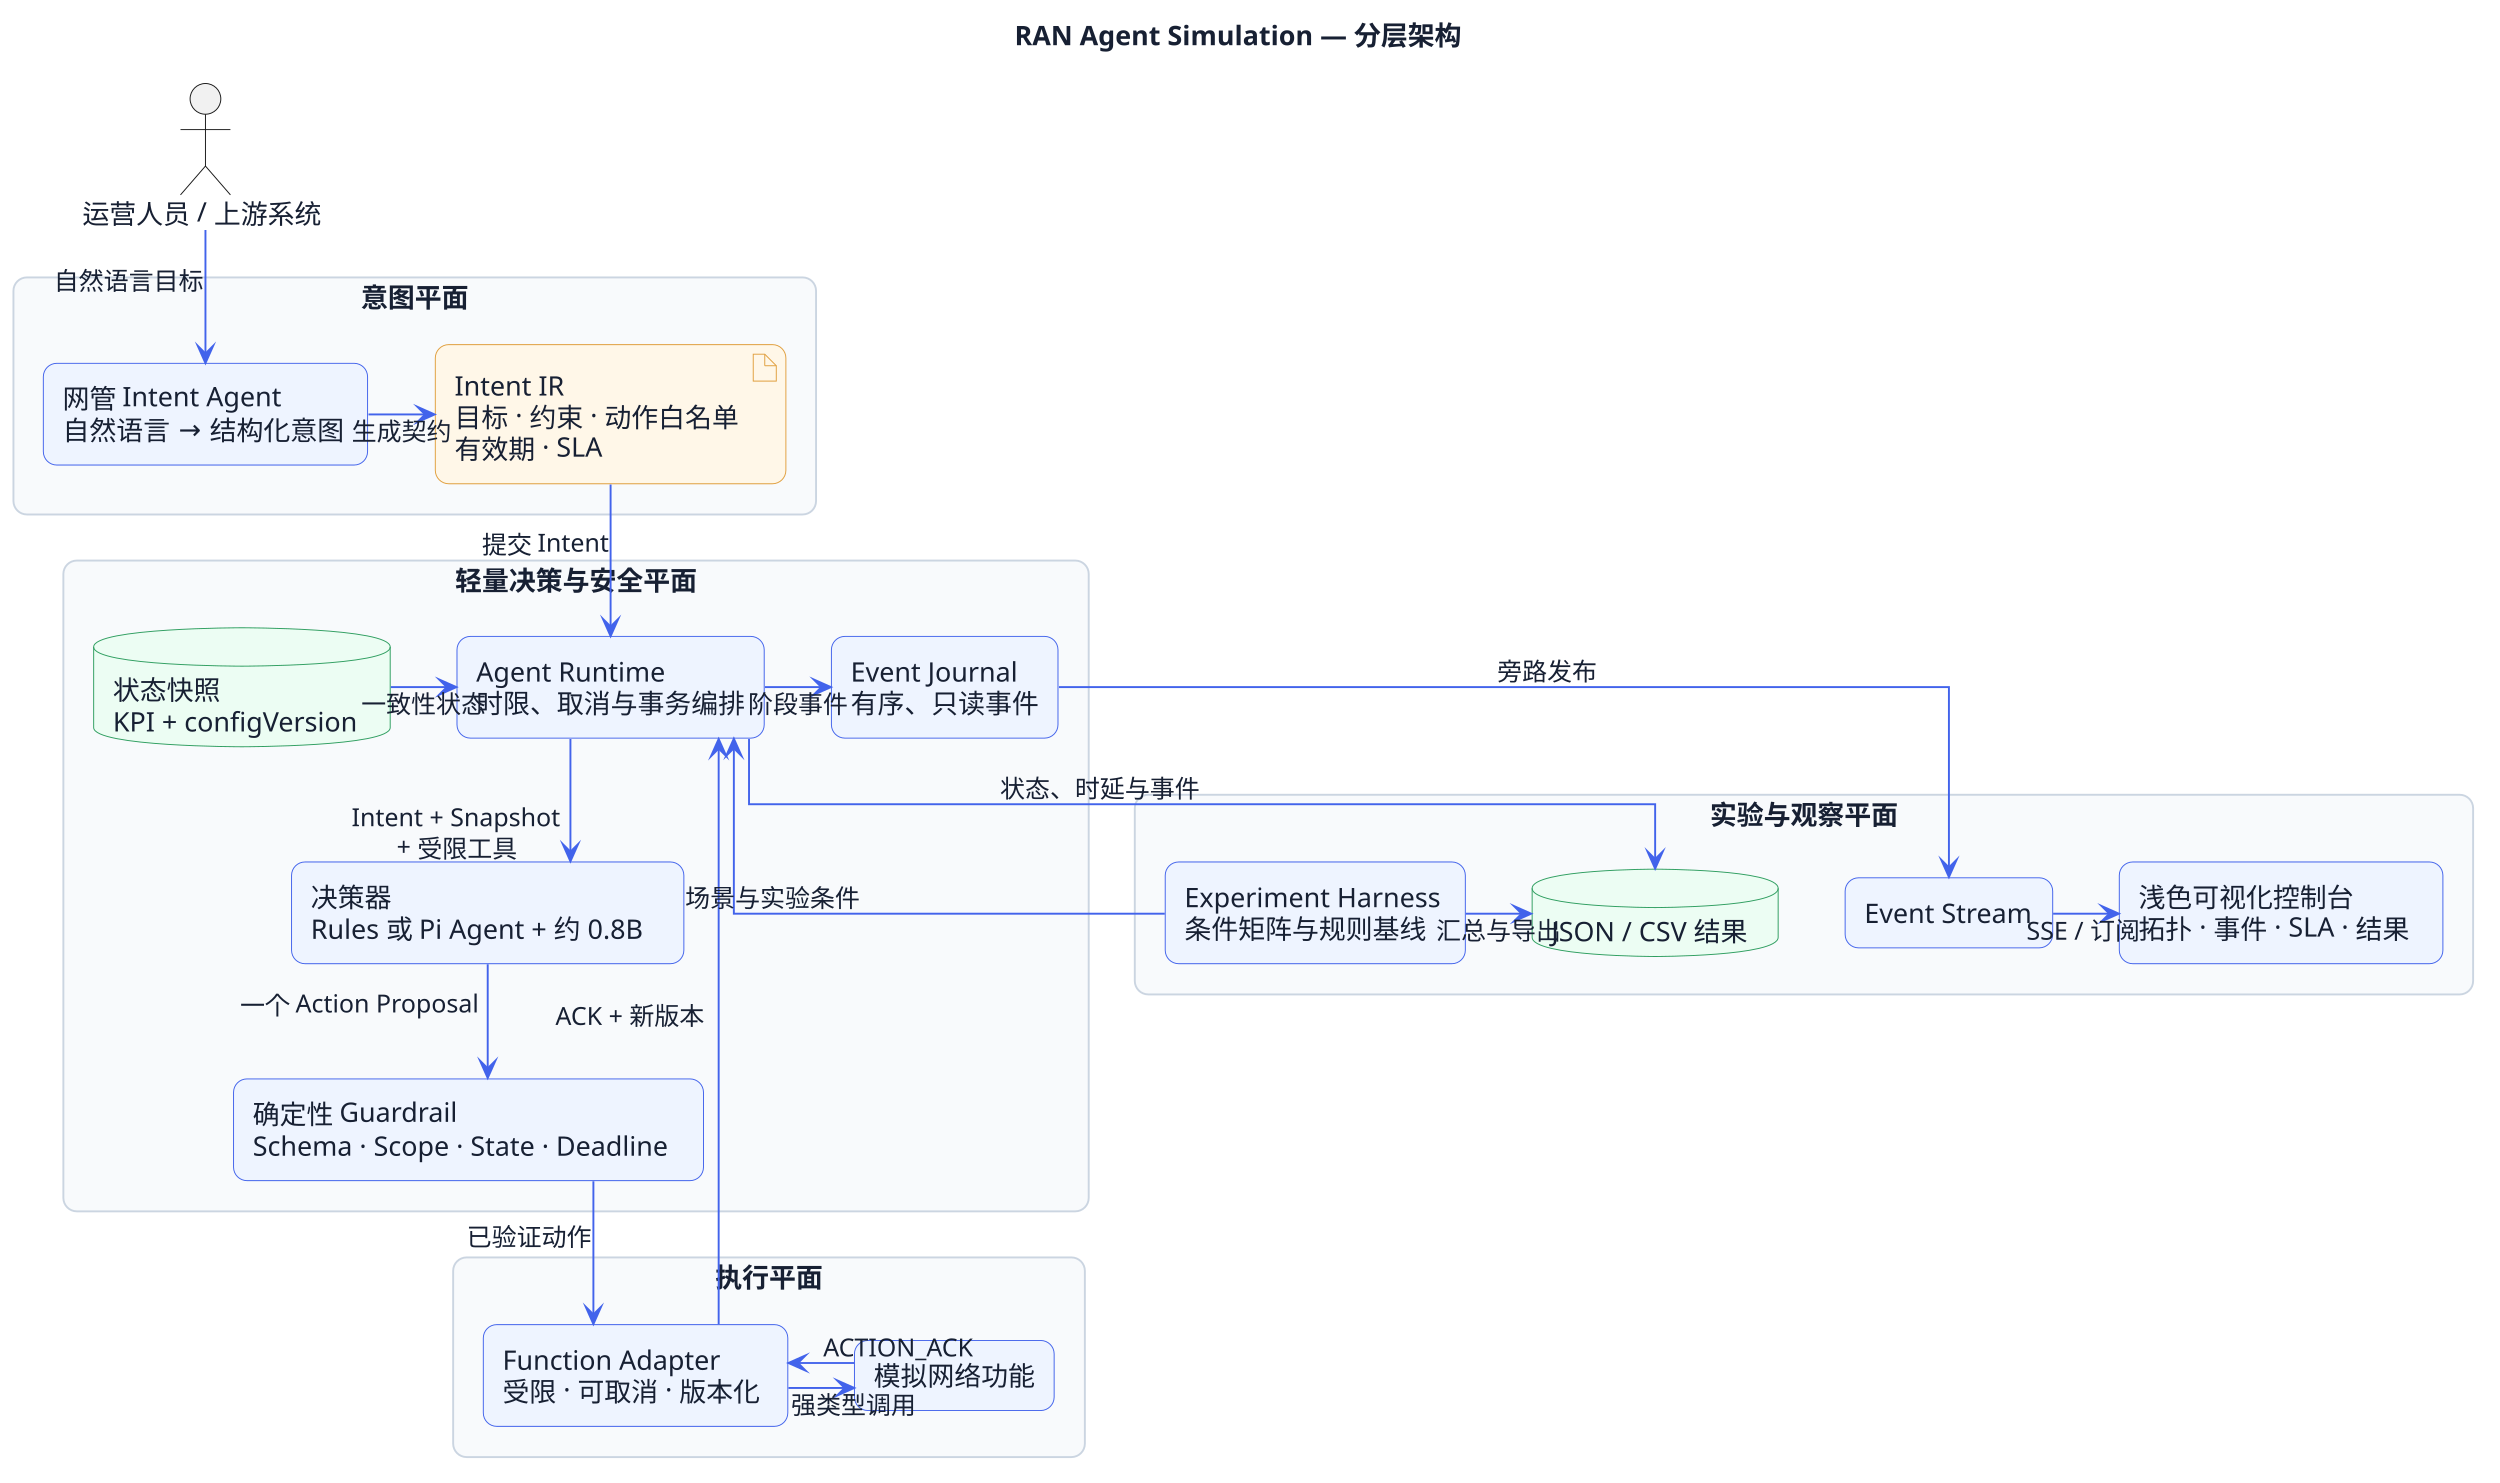
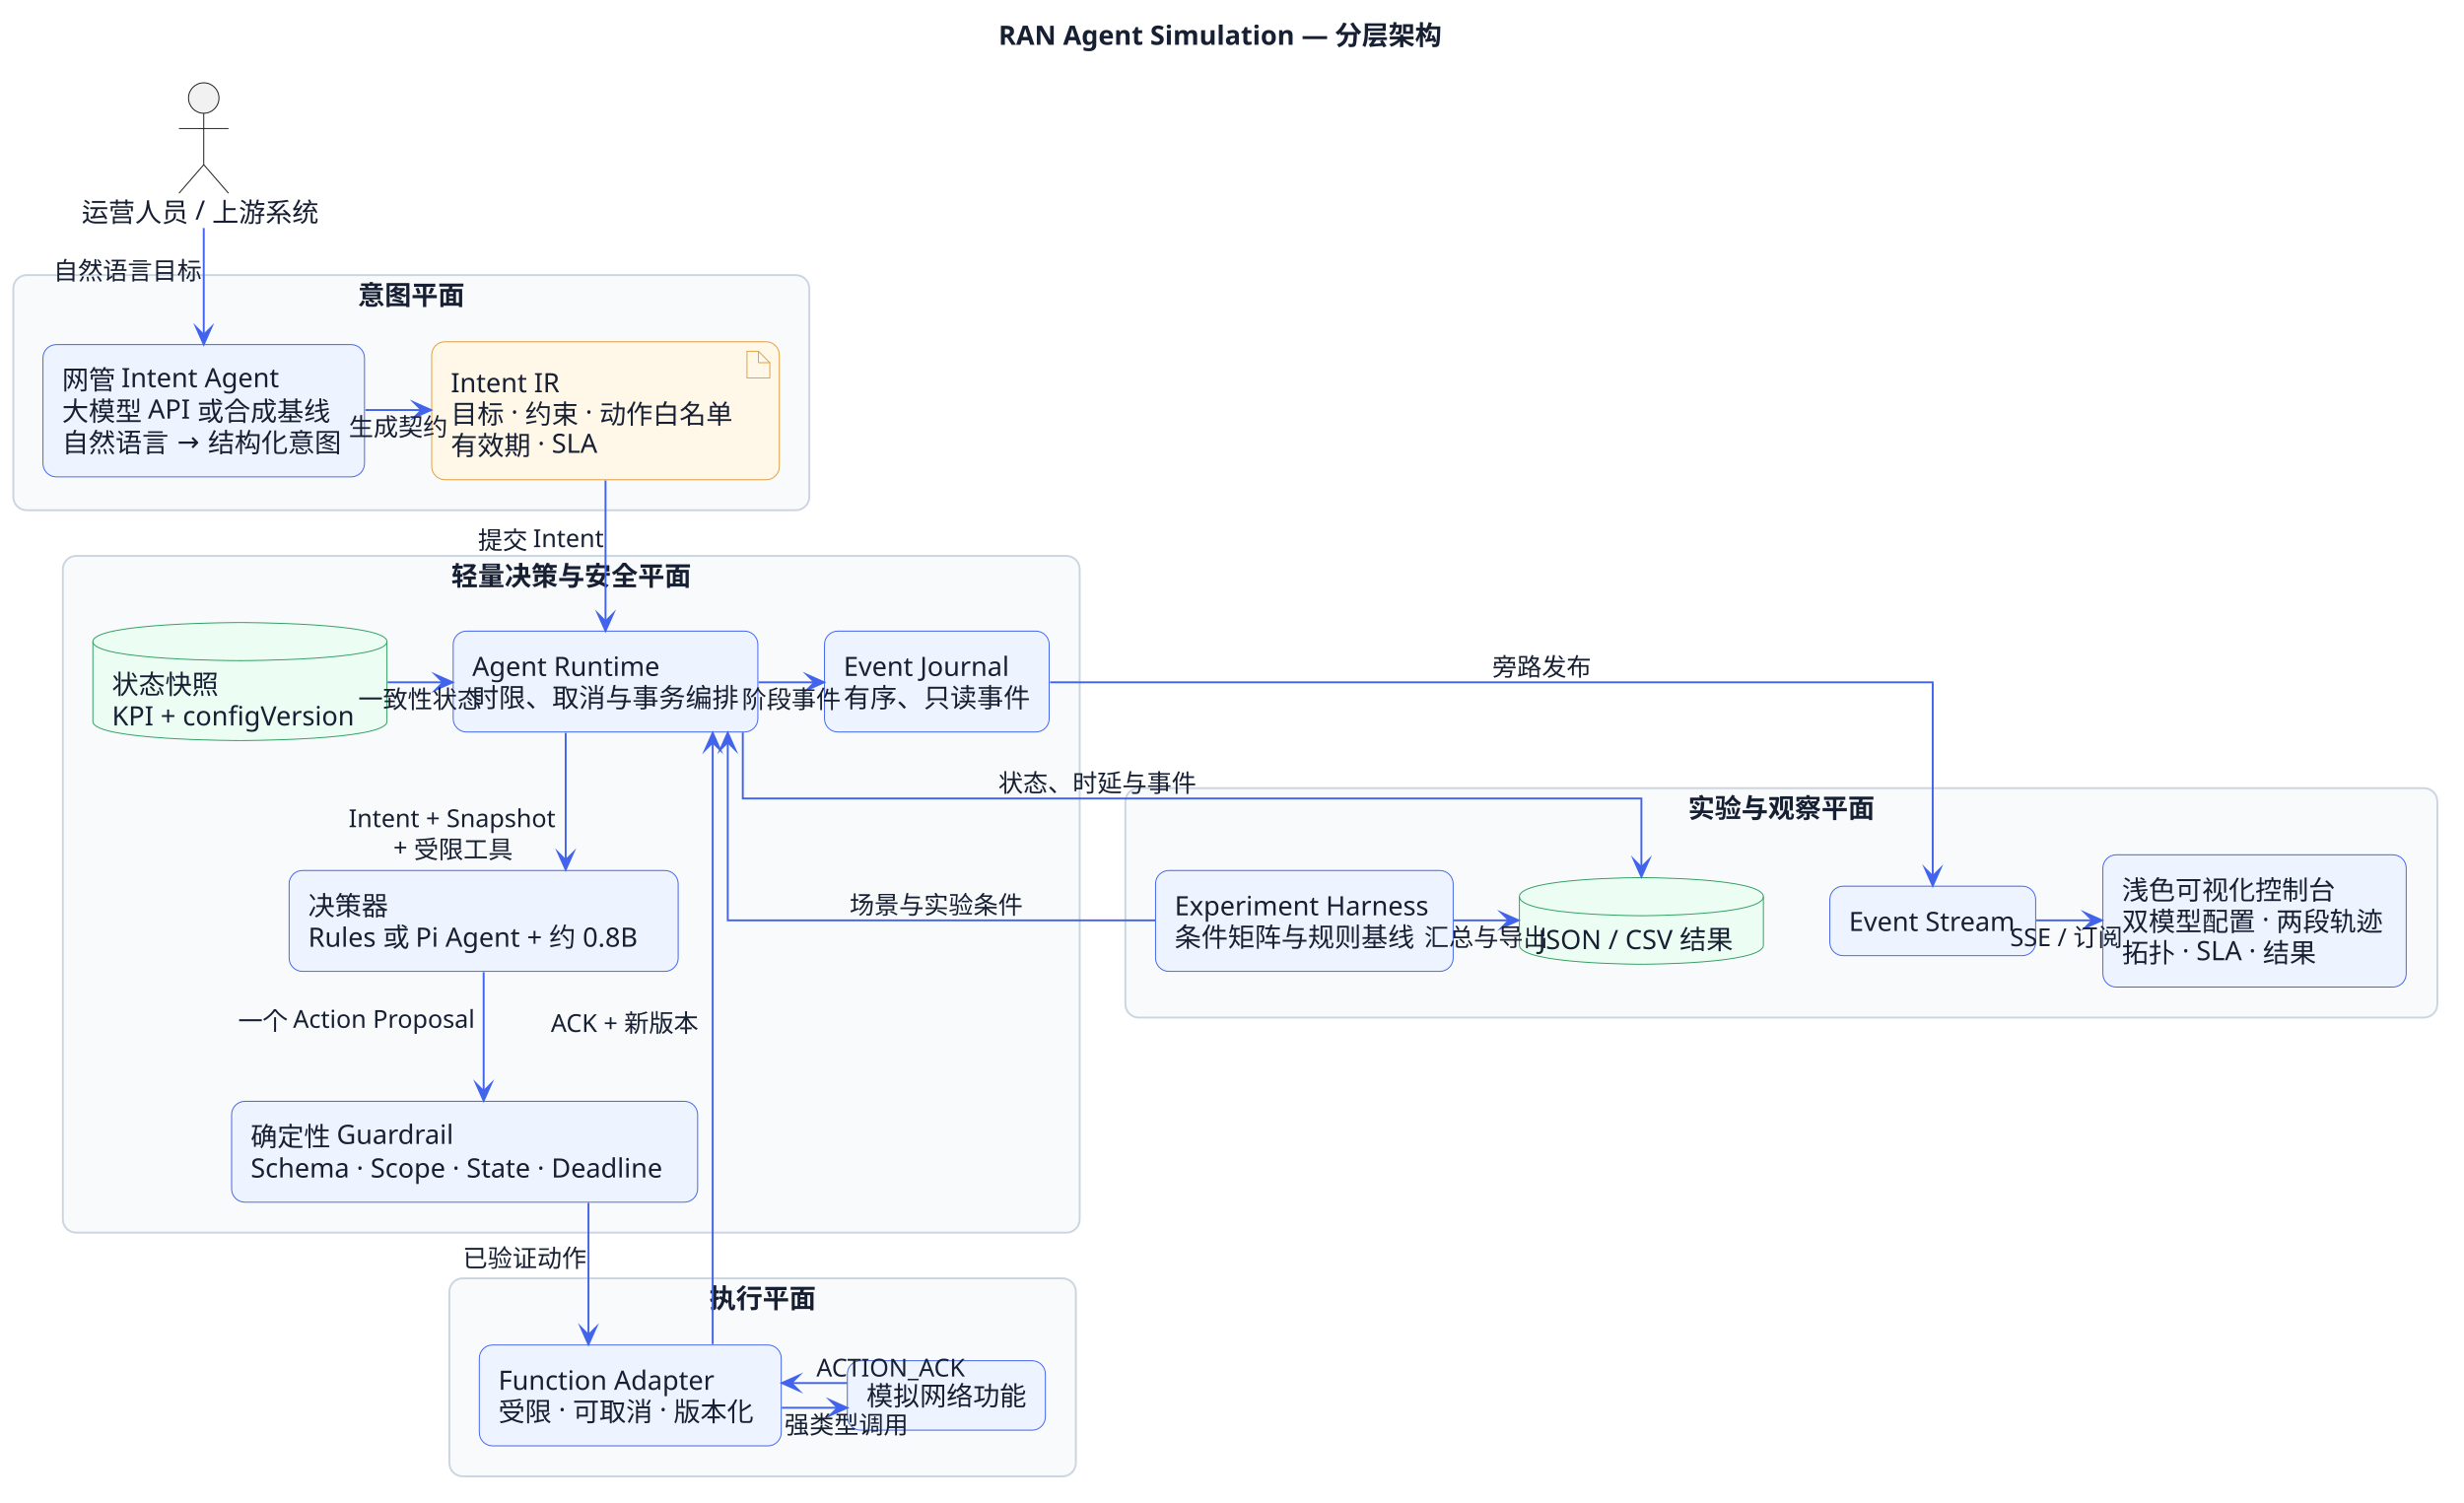
- <svg xmlns="http://www.w3.org/2000/svg" version="1.1" data-diagram-type="DESCRIPTION" style="width:1302px;height:772px;background:#FFFFFF;" width="1302px" height="772px" viewBox="0 0 1302 772" zoomAndPan="magnify" preserveAspectRatio="none" contentStyleType="text/css">
+ <svg xmlns="http://www.w3.org/2000/svg" version="1.1" data-diagram-type="DESCRIPTION" style="width:1294px;height:789px;background:#FFFFFF;" width="1294px" height="789px" viewBox="0 0 1294 789" zoomAndPan="magnify" preserveAspectRatio="none" contentStyleType="text/css">
  <defs />
  <g font-family="sans-serif" lengthAdjust="spacing">
    <g class="title" data-source-line="1">
-       <text x="528.367" y="23.535" fill="#172033" font-size="14" textLength="238.267" font-weight="700">RAN Agent Simulation — 分层架构</text>
+       <text x="524.367" y="23.535" fill="#172033" font-size="14" textLength="238.267" font-weight="700">RAN Agent Simulation — 分层架构</text>
    </g>
    <g class="cluster" data-qualified-name="IntentPlane" id="ent0002" data-source-line="36">
-       <rect x="7" y="144.478" width="418" height="123.46" fill="#F8FAFC" style="stroke:#CBD5E1;stroke-width:1;" rx="7" ry="7" />
+       <rect x="7" y="144.478" width="418" height="123.47" fill="#F8FAFC" style="stroke:#CBD5E1;stroke-width:1;" rx="7" ry="7" />
      <text x="188" y="160.013" fill="#172033" font-size="14" textLength="56" font-weight="700">意图平面</text>
    </g>
    <g class="cluster" data-qualified-name="DecisionPlane" id="ent0006" data-source-line="42">
-       <rect x="33" y="291.938" width="534" height="338.93" fill="#F8FAFC" style="stroke:#CBD5E1;stroke-width:1;" rx="7" ry="7" />
-       <text x="237" y="307.473" fill="#172033" font-size="14" textLength="126" font-weight="700">轻量决策与安全平面</text>
+       <rect x="33" y="291.948" width="534" height="355.41" fill="#F8FAFC" style="stroke:#CBD5E1;stroke-width:1;" rx="7" ry="7" />
+       <text x="237" y="307.483" fill="#172033" font-size="14" textLength="126" font-weight="700">轻量决策与安全平面</text>
    </g>
    <g class="cluster" data-qualified-name="ExecutionPlane" id="ent0016" data-source-line="55">
-       <rect x="236" y="654.868" width="329" height="103.98" fill="#F8FAFC" style="stroke:#CBD5E1;stroke-width:1;" rx="7" ry="7" />
-       <text x="372.5" y="670.403" fill="#172033" font-size="14" textLength="56" font-weight="700">执行平面</text>
+       <rect x="236" y="671.358" width="329" height="103.98" fill="#F8FAFC" style="stroke:#CBD5E1;stroke-width:1;" rx="7" ry="7" />
+       <text x="372.5" y="686.893" fill="#172033" font-size="14" textLength="56" font-weight="700">执行平面</text>
    </g>
    <g class="cluster" data-qualified-name="ObservePlane" id="ent0022" data-source-line="62">
-       <rect x="591" y="413.918" width="697" height="103.98" fill="#F8FAFC" style="stroke:#CBD5E1;stroke-width:1;" rx="7" ry="7" />
-       <text x="890.5" y="429.453" fill="#172033" font-size="14" textLength="98" font-weight="700">实验与观察平面</text>
+       <rect x="591" y="413.918" width="689" height="120.47" fill="#F8FAFC" style="stroke:#CBD5E1;stroke-width:1;" rx="7" ry="7" />
+       <text x="886.5" y="429.453" fill="#172033" font-size="14" textLength="98" font-weight="700">实验与观察平面</text>
    </g>
    <g class="entity" data-qualified-name="IntentPlane.IntentAgent" id="ent0003" data-source-line="37">
-       <rect x="22.57" y="189.218" width="168.859" height="52.977" fill="#EEF4FF" style="stroke:#4263EB;stroke-width:0.5;" rx="7" ry="7" />
-       <text x="32.57" y="212.753" fill="#172033" font-size="14" textLength="116.655">网管 Intent Agent</text>
-       <text x="32.57" y="229.242" fill="#172033" font-size="14" textLength="148.859">自然语言 → 结构化意图</text>
+       <rect x="22.57" y="180.978" width="168.859" height="69.465" fill="#EEF4FF" style="stroke:#4263EB;stroke-width:0.5;" rx="7" ry="7" />
+       <text x="32.57" y="204.513" fill="#172033" font-size="14" textLength="116.655">网管 Intent Agent</text>
+       <text x="32.57" y="221.002" fill="#172033" font-size="14" textLength="142.29">大模型 API 或合成基线</text>
+       <text x="32.57" y="237.49" fill="#172033" font-size="14" textLength="148.859">自然语言 → 结构化意图</text>
    </g>
    <g class="entity" data-qualified-name="IntentPlane.IntentIR" id="ent0004" data-source-line="38">
      <rect x="226.71" y="179.478" width="182.578" height="72.465" fill="#FFF7E8" style="stroke:#E09F3E;stroke-width:0.5;" rx="7" ry="7" />
      <polygon points="392.288,184.478,392.288,198.478,404.288,198.478,404.288,190.478,398.288,184.478,392.288,184.478" fill="#FFF7E8" style="stroke:#E09F3E;stroke-width:0.5;stroke-linejoin:miter;stroke-miterlimit:10;" />
      <line x1="398.288" y1="184.478" x2="398.288" y2="190.478" style="stroke:#E09F3E;stroke-width:0.5;" />
      <line x1="404.288" y1="190.478" x2="398.288" y2="190.478" style="stroke:#E09F3E;stroke-width:0.5;" />
      <text x="236.71" y="206.013" fill="#172033" font-size="14" textLength="56.998">Intent IR</text>
      <text x="236.71" y="222.502" fill="#172033" font-size="14" textLength="152.578">目标 · 约束 · 动作白名单</text>
      <text x="236.71" y="238.99" fill="#172033" font-size="14" textLength="79.953">有效期 · SLA</text>
    </g>
    <g class="entity" data-qualified-name="DecisionPlane.Runtime" id="ent0007" data-source-line="43">
-       <rect x="238" y="331.438" width="160" height="52.977" fill="#EEF4FF" style="stroke:#4263EB;stroke-width:0.5;" rx="7" ry="7" />
-       <text x="248" y="354.973" fill="#172033" font-size="14" textLength="100.926">Agent Runtime</text>
-       <text x="248" y="371.462" fill="#172033" font-size="14" textLength="140">时限、取消与事务编排</text>
+       <rect x="238" y="331.448" width="160" height="52.977" fill="#EEF4FF" style="stroke:#4263EB;stroke-width:0.5;" rx="7" ry="7" />
+       <text x="248" y="354.983" fill="#172033" font-size="14" textLength="100.926">Agent Runtime</text>
+       <text x="248" y="371.472" fill="#172033" font-size="14" textLength="140">时限、取消与事务编排</text>
    </g>
    <g class="entity" data-qualified-name="DecisionPlane.Snapshot" id="ent0008" data-source-line="44">
-       <path d="M48.78,336.938 C48.78,326.938 125.998,326.938 125.998,326.938 C125.998,326.938 203.216,326.938 203.216,336.938 L203.216,378.915 C203.216,388.915 125.998,388.915 125.998,388.915 C125.998,388.915 48.78,388.915 48.78,378.915 L48.78,336.938" style="stroke:#2F9E60;stroke-width:0.5;" fill="#ECFDF3" />
-       <path d="M48.78,336.938 C48.78,346.938 125.998,346.938 125.998,346.938 C125.998,346.938 203.216,346.938 203.216,336.938" style="stroke:#2F9E60;stroke-width:0.5;" fill="none" />
-       <text x="58.78" y="364.473" fill="#172033" font-size="14" textLength="56">状态快照</text>
-       <text x="58.78" y="380.962" fill="#172033" font-size="14" textLength="134.436">KPI + configVersion</text>
+       <path d="M48.78,336.948 C48.78,326.948 125.998,326.948 125.998,326.948 C125.998,326.948 203.216,326.948 203.216,336.948 L203.216,378.925 C203.216,388.925 125.998,388.925 125.998,388.925 C125.998,388.925 48.78,388.925 48.78,378.925 L48.78,336.948" style="stroke:#2F9E60;stroke-width:0.5;" fill="#ECFDF3" />
+       <path d="M48.78,336.948 C48.78,346.948 125.998,346.948 125.998,346.948 C125.998,346.948 203.216,346.948 203.216,336.948" style="stroke:#2F9E60;stroke-width:0.5;" fill="none" />
+       <text x="58.78" y="364.483" fill="#172033" font-size="14" textLength="56">状态快照</text>
+       <text x="58.78" y="380.972" fill="#172033" font-size="14" textLength="134.436">KPI + configVersion</text>
    </g>
    <g class="entity" data-qualified-name="DecisionPlane.Decision" id="ent0009" data-source-line="45">
-       <rect x="151.84" y="448.918" width="204.317" height="52.977" fill="#EEF4FF" style="stroke:#4263EB;stroke-width:0.5;" rx="7" ry="7" />
-       <text x="161.84" y="472.453" fill="#172033" font-size="14" textLength="42">决策器</text>
-       <text x="161.84" y="488.942" fill="#172033" font-size="14" textLength="184.317">Rules 或 Pi Agent + 约 0.8B</text>
+       <rect x="151.84" y="457.168" width="204.317" height="52.977" fill="#EEF4FF" style="stroke:#4263EB;stroke-width:0.5;" rx="7" ry="7" />
+       <text x="161.84" y="480.703" fill="#172033" font-size="14" textLength="42">决策器</text>
+       <text x="161.84" y="497.192" fill="#172033" font-size="14" textLength="184.317">Rules 或 Pi Agent + 约 0.8B</text>
    </g>
    <g class="entity" data-qualified-name="DecisionPlane.Guard" id="ent0010" data-source-line="46">
-       <rect x="121.63" y="561.898" width="244.745" height="52.977" fill="#EEF4FF" style="stroke:#4263EB;stroke-width:0.5;" rx="7" ry="7" />
-       <text x="131.63" y="585.433" fill="#172033" font-size="14" textLength="109.061">确定性 Guardrail</text>
-       <text x="131.63" y="601.922" fill="#172033" font-size="14" textLength="224.745">Schema · Scope · State · Deadline</text>
+       <rect x="121.63" y="578.388" width="244.745" height="52.977" fill="#EEF4FF" style="stroke:#4263EB;stroke-width:0.5;" rx="7" ry="7" />
+       <text x="131.63" y="601.923" fill="#172033" font-size="14" textLength="109.061">确定性 Guardrail</text>
+       <text x="131.63" y="618.412" fill="#172033" font-size="14" textLength="224.745">Schema · Scope · State · Deadline</text>
    </g>
    <g class="entity" data-qualified-name="DecisionPlane.Journal" id="ent0011" data-source-line="47">
-       <rect x="433" y="331.438" width="118" height="52.977" fill="#EEF4FF" style="stroke:#4263EB;stroke-width:0.5;" rx="7" ry="7" />
-       <text x="443" y="354.973" fill="#172033" font-size="14" textLength="88.826">Event Journal</text>
-       <text x="443" y="371.462" fill="#172033" font-size="14" textLength="98">有序、只读事件</text>
+       <rect x="433" y="331.448" width="118" height="52.977" fill="#EEF4FF" style="stroke:#4263EB;stroke-width:0.5;" rx="7" ry="7" />
+       <text x="443" y="354.983" fill="#172033" font-size="14" textLength="88.826">Event Journal</text>
+       <text x="443" y="371.472" fill="#172033" font-size="14" textLength="98">有序、只读事件</text>
    </g>
    <g class="entity" data-qualified-name="ExecutionPlane.Adapter" id="ent0017" data-source-line="56">
-       <rect x="251.71" y="689.868" width="158.578" height="52.977" fill="#EEF4FF" style="stroke:#4263EB;stroke-width:0.5;" rx="7" ry="7" />
-       <text x="261.71" y="713.403" fill="#172033" font-size="14" textLength="116.833">Function Adapter</text>
-       <text x="261.71" y="729.892" fill="#172033" font-size="14" textLength="138.578">受限 · 可取消 · 版本化</text>
+       <rect x="251.71" y="706.358" width="158.578" height="52.977" fill="#EEF4FF" style="stroke:#4263EB;stroke-width:0.5;" rx="7" ry="7" />
+       <text x="261.71" y="729.893" fill="#172033" font-size="14" textLength="116.833">Function Adapter</text>
+       <text x="261.71" y="746.382" fill="#172033" font-size="14" textLength="138.578">受限 · 可取消 · 版本化</text>
    </g>
    <g class="entity" data-qualified-name="ExecutionPlane.Functions" id="ent0018" data-source-line="57">
-       <rect x="445" y="698.118" width="104" height="36.488" fill="#EEF4FF" style="stroke:#4263EB;stroke-width:0.5;" rx="7" ry="7" />
-       <text x="455" y="721.653" fill="#172033" font-size="14" textLength="84">模拟网络功能</text>
+       <rect x="445" y="714.608" width="104" height="36.488" fill="#EEF4FF" style="stroke:#4263EB;stroke-width:0.5;" rx="7" ry="7" />
+       <text x="455" y="738.143" fill="#172033" font-size="14" textLength="84">模拟网络功能</text>
    </g>
    <g class="entity" data-qualified-name="ObservePlane.Harness" id="ent0023" data-source-line="63">
-       <rect x="606.85" y="448.918" width="156.295" height="52.977" fill="#EEF4FF" style="stroke:#4263EB;stroke-width:0.5;" rx="7" ry="7" />
-       <text x="616.85" y="472.453" fill="#172033" font-size="14" textLength="136.295">Experiment Harness</text>
-       <text x="616.85" y="488.942" fill="#172033" font-size="14" textLength="126">条件矩阵与规则基线</text>
+       <rect x="606.85" y="457.168" width="156.295" height="52.977" fill="#EEF4FF" style="stroke:#4263EB;stroke-width:0.5;" rx="7" ry="7" />
+       <text x="616.85" y="480.703" fill="#172033" font-size="14" textLength="136.295">Experiment Harness</text>
+       <text x="616.85" y="497.192" fill="#172033" font-size="14" textLength="126">条件矩阵与规则基线</text>
    </g>
    <g class="entity" data-qualified-name="ObservePlane.Stream" id="ent0024" data-source-line="64">
-       <rect x="960.95" y="457.158" width="108.095" height="36.488" fill="#EEF4FF" style="stroke:#4263EB;stroke-width:0.5;" rx="7" ry="7" />
-       <text x="970.95" y="480.693" fill="#172033" font-size="14" textLength="88.095">Event Stream</text>
+       <rect x="960.95" y="465.408" width="108.095" height="36.488" fill="#EEF4FF" style="stroke:#4263EB;stroke-width:0.5;" rx="7" ry="7" />
+       <text x="970.95" y="488.943" fill="#172033" font-size="14" textLength="88.095">Event Stream</text>
    </g>
    <g class="entity" data-qualified-name="ObservePlane.UI" id="ent0025" data-source-line="65">
-       <rect x="1103.73" y="448.918" width="168.531" height="52.977" fill="#EEF4FF" style="stroke:#4263EB;stroke-width:0.5;" rx="7" ry="7" />
-       <text x="1113.73" y="472.453" fill="#172033" font-size="14" textLength="112">浅色可视化控制台</text>
-       <text x="1113.73" y="488.942" fill="#172033" font-size="14" textLength="148.531">拓扑 · 事件 · SLA · 结果</text>
+       <rect x="1104.36" y="448.918" width="159.289" height="69.465" fill="#EEF4FF" style="stroke:#4263EB;stroke-width:0.5;" rx="7" ry="7" />
+       <text x="1114.36" y="472.453" fill="#172033" font-size="14" textLength="112">浅色可视化控制台</text>
+       <text x="1114.36" y="488.942" fill="#172033" font-size="14" textLength="139.289">双模型配置 · 两段轨迹</text>
+       <text x="1114.36" y="505.43" fill="#172033" font-size="14" textLength="107.242">拓扑 · SLA · 结果</text>
    </g>
    <g class="entity" data-qualified-name="ObservePlane.Results" id="ent0026" data-source-line="66">
-       <path d="M797.94,462.658 C797.94,452.658 862.002,452.658 862.002,452.658 C862.002,452.658 926.064,452.658 926.064,462.658 L926.064,488.147 C926.064,498.147 862.002,498.147 862.002,498.147 C862.002,498.147 797.94,498.147 797.94,488.147 L797.94,462.658" style="stroke:#2F9E60;stroke-width:0.5;" fill="#ECFDF3" />
-       <path d="M797.94,462.658 C797.94,472.658 862.002,472.658 862.002,472.658 C862.002,472.658 926.064,472.658 926.064,462.658" style="stroke:#2F9E60;stroke-width:0.5;" fill="none" />
-       <text x="807.94" y="490.193" fill="#172033" font-size="14" textLength="108.124">JSON / CSV 结果</text>
+       <path d="M797.94,470.908 C797.94,460.908 862.002,460.908 862.002,460.908 C862.002,460.908 926.064,460.908 926.064,470.908 L926.064,496.397 C926.064,506.397 862.002,506.397 862.002,506.397 C862.002,506.397 797.94,506.397 797.94,496.397 L797.94,470.908" style="stroke:#2F9E60;stroke-width:0.5;" fill="#ECFDF3" />
+       <path d="M797.94,470.908 C797.94,480.908 862.002,480.908 862.002,480.908 C862.002,480.908 926.064,480.908 926.064,470.908" style="stroke:#2F9E60;stroke-width:0.5;" fill="none" />
+       <text x="807.94" y="498.443" fill="#172033" font-size="14" textLength="108.124">JSON / CSV 结果</text>
    </g>
    <g class="entity" data-qualified-name="Operator" id="ent0001" data-source-line="34">
      <ellipse cx="107.001" cy="51.488" rx="8" ry="8" fill="#F1F1F1" style="stroke:#181818;stroke-width:0.5;" />
      <path d="M107.001,59.488 L107.001,86.488 M94.001,67.488 L120.001,67.488 M107.001,86.488 L94.001,101.488 M107.001,86.488 L120.001,101.488" style="stroke:#181818;stroke-width:0.5;" fill="none" />
      <text x="42.9" y="116.523" fill="#172033" font-size="14" textLength="128.201">运营人员 / 上游系统</text>
    </g>
    <g class="link" data-entity-1="ent0003" data-entity-2="ent0004" id="lnk5" data-source-line="39" data-link-type="dependency">
-       <path d="M191.91,215.848 C203.25,215.848 209.91,215.848 221.36,215.848" style="stroke:#4263EB;stroke-width:1;" fill="none" id="IntentAgent-to-IntentIR" />
-       <polygon points="226.36,215.848,217.36,211.848,221.36,215.848,217.36,219.848,226.36,215.848" fill="#4263EB" style="stroke:#4263EB;stroke-width:1;stroke-linejoin:miter;stroke-miterlimit:10;" />
-       <text x="183.13" y="229.417" fill="#172033" font-size="13" textLength="52">生成契约</text>
+       <path d="M191.91,215.338 C203.25,215.338 209.91,215.338 221.36,215.338" style="stroke:#4263EB;stroke-width:1;" fill="none" id="IntentAgent-to-IntentIR" />
+       <polygon points="226.36,215.338,217.36,211.338,221.36,215.338,217.36,219.338,226.36,215.338" fill="#4263EB" style="stroke:#4263EB;stroke-width:1;stroke-linejoin:miter;stroke-miterlimit:10;" />
+       <text x="183.13" y="228.907" fill="#172033" font-size="13" textLength="52">生成契约</text>
    </g>
    <g class="link" data-entity-1="ent0008" data-entity-2="ent0007" id="lnk12" data-source-line="49" data-link-type="dependency">
-       <path d="M203.54,357.848 C214.78,357.848 221.37,357.848 232.67,357.848" style="stroke:#4263EB;stroke-width:1;" fill="none" id="Snapshot-to-Runtime" />
-       <polygon points="237.67,357.848,228.67,353.848,232.67,357.848,228.67,361.848,237.67,357.848" fill="#4263EB" style="stroke:#4263EB;stroke-width:1;stroke-linejoin:miter;stroke-miterlimit:10;" />
-       <text x="188.1" y="371.417" fill="#172033" font-size="13" textLength="65">一致性状态</text>
+       <path d="M203.54,358.338 C214.78,358.338 221.37,358.338 232.67,358.338" style="stroke:#4263EB;stroke-width:1;" fill="none" id="Snapshot-to-Runtime" />
+       <polygon points="237.67,358.338,228.67,354.338,232.67,358.338,228.67,362.338,237.67,358.338" fill="#4263EB" style="stroke:#4263EB;stroke-width:1;stroke-linejoin:miter;stroke-miterlimit:10;" />
+       <text x="188.1" y="371.907" fill="#172033" font-size="13" textLength="65">一致性状态</text>
    </g>
    <g class="link" data-entity-1="ent0007" data-entity-2="ent0009" id="lnk13" data-source-line="50" data-link-type="dependency">
-       <path d="M297.08,384.878 C297.08,403.988 297.08,424.508 297.08,443.578" style="stroke:#4263EB;stroke-width:1;" fill="none" id="Runtime-to-Decision" />
-       <polygon points="297.08,448.578,301.08,439.578,297.08,443.578,293.08,439.578,297.08,448.578" fill="#4263EB" style="stroke:#4263EB;stroke-width:1;stroke-linejoin:miter;stroke-miterlimit:10;" />
-       <text x="183.08" y="430.297" fill="#172033" font-size="13" textLength="113.382">Intent + Snapshot</text>
-       <text x="206.547" y="445.607" fill="#172033" font-size="13" textLength="66.447">+ 受限工具</text>
+       <path d="M297.08,384.898 C297.08,406.118 297.08,430.528 297.08,451.728" style="stroke:#4263EB;stroke-width:1;" fill="none" id="Runtime-to-Decision" />
+       <polygon points="297.08,456.728,301.08,447.728,297.08,451.728,293.08,447.728,297.08,456.728" fill="#4263EB" style="stroke:#4263EB;stroke-width:1;stroke-linejoin:miter;stroke-miterlimit:10;" />
+       <text x="183.08" y="434.387" fill="#172033" font-size="13" textLength="113.382">Intent + Snapshot</text>
+       <text x="206.547" y="449.697" fill="#172033" font-size="13" textLength="66.447">+ 受限工具</text>
    </g>
    <g class="link" data-entity-1="ent0009" data-entity-2="ent0010" id="lnk14" data-source-line="51" data-link-type="dependency">
-       <path d="M254,502.178 C254,520.058 254,538.488 254,556.408" style="stroke:#4263EB;stroke-width:1;" fill="none" id="Decision-to-Guard" />
-       <polygon points="254,561.408,258,552.408,254,556.408,250,552.408,254,561.408" fill="#4263EB" style="stroke:#4263EB;stroke-width:1;stroke-linejoin:miter;stroke-miterlimit:10;" />
-       <text x="125" y="528.367" fill="#172033" font-size="13" textLength="128.75">一个 Action Proposal</text>
+       <path d="M254,510.558 C254,530.648 254,552.978 254,573.048" style="stroke:#4263EB;stroke-width:1;" fill="none" id="Decision-to-Guard" />
+       <polygon points="254,578.048,258,569.048,254,573.048,250,569.048,254,578.048" fill="#4263EB" style="stroke:#4263EB;stroke-width:1;stroke-linejoin:miter;stroke-miterlimit:10;" />
+       <text x="125" y="540.867" fill="#172033" font-size="13" textLength="128.75">一个 Action Proposal</text>
    </g>
    <g class="link" data-entity-1="ent0007" data-entity-2="ent0011" id="lnk15" data-source-line="52" data-link-type="dependency">
-       <path d="M398.38,357.848 C409.95,357.848 416.69,357.848 427.75,357.848" style="stroke:#4263EB;stroke-width:1;" fill="none" id="Runtime-to-Journal" />
-       <polygon points="432.75,357.848,423.75,353.848,427.75,357.848,423.75,361.848,432.75,357.848" fill="#4263EB" style="stroke:#4263EB;stroke-width:1;stroke-linejoin:miter;stroke-miterlimit:10;" />
-       <text x="389.57" y="371.417" fill="#172033" font-size="13" textLength="52">阶段事件</text>
+       <path d="M398.38,358.338 C409.95,358.338 416.69,358.338 427.75,358.338" style="stroke:#4263EB;stroke-width:1;" fill="none" id="Runtime-to-Journal" />
+       <polygon points="432.75,358.338,423.75,354.338,427.75,358.338,423.75,362.338,432.75,358.338" fill="#4263EB" style="stroke:#4263EB;stroke-width:1;stroke-linejoin:miter;stroke-miterlimit:10;" />
+       <text x="389.57" y="371.907" fill="#172033" font-size="13" textLength="52">阶段事件</text>
    </g>
    <g class="link" data-entity-1="ent0017" data-entity-2="ent0018" id="lnk19" data-source-line="58" data-link-type="dependency">
-       <path d="M410.6,722.848 C422.25,722.848 428.98,722.848 439.89,722.848" style="stroke:#4263EB;stroke-width:1;" fill="none" id="Adapter-to-Functions" />
-       <polygon points="444.89,722.848,435.89,718.848,439.89,722.848,435.89,726.848,444.89,722.848" fill="#4263EB" style="stroke:#4263EB;stroke-width:1;stroke-linejoin:miter;stroke-miterlimit:10;" />
-       <text x="411.99" y="736.417" fill="#172033" font-size="13" textLength="65">强类型调用</text>
+       <path d="M410.6,739.338 C422.25,739.338 428.98,739.338 439.89,739.338" style="stroke:#4263EB;stroke-width:1;" fill="none" id="Adapter-to-Functions" />
+       <polygon points="444.89,739.338,435.89,735.338,439.89,739.338,435.89,743.338,444.89,739.338" fill="#4263EB" style="stroke:#4263EB;stroke-width:1;stroke-linejoin:miter;stroke-miterlimit:10;" />
+       <text x="411.99" y="752.907" fill="#172033" font-size="13" textLength="65">强类型调用</text>
    </g>
    <g class="link" data-entity-1="ent0017" data-entity-2="ent0018" id="lnk21" data-source-line="59" data-link-type="dependency">
-       <path d="M415.6,709.848 C427.25,709.848 433.98,709.848 444.89,709.848" style="stroke:#4263EB;stroke-width:1;" fill="none" id="Adapter-backto-Functions" />
-       <polygon points="410.6,709.848,419.6,713.848,415.6,709.848,419.6,705.848,410.6,709.848" fill="#4263EB" style="stroke:#4263EB;stroke-width:1;stroke-linejoin:miter;stroke-miterlimit:10;" />
-       <text x="428.74" y="706.417" fill="#172033" font-size="13" textLength="82.583">ACTION_ACK</text>
+       <path d="M415.6,726.338 C427.25,726.338 433.98,726.338 444.89,726.338" style="stroke:#4263EB;stroke-width:1;" fill="none" id="Adapter-backto-Functions" />
+       <polygon points="410.6,726.338,419.6,730.338,415.6,726.338,419.6,722.338,410.6,726.338" fill="#4263EB" style="stroke:#4263EB;stroke-width:1;stroke-linejoin:miter;stroke-miterlimit:10;" />
+       <text x="428.74" y="722.907" fill="#172033" font-size="13" textLength="82.583">ACTION_ACK</text>
    </g>
    <g class="link" data-entity-1="ent0024" data-entity-2="ent0025" id="lnk27" data-source-line="68" data-link-type="dependency">
-       <path d="M1069.26,475.848 C1080.16,475.848 1086.86,475.848 1098.51,475.848" style="stroke:#4263EB;stroke-width:1;" fill="none" id="Stream-to-UI" />
-       <polygon points="1103.51,475.848,1094.51,471.848,1098.51,475.848,1094.51,479.848,1103.51,475.848" fill="#4263EB" style="stroke:#4263EB;stroke-width:1;stroke-linejoin:miter;stroke-miterlimit:10;" />
-       <text x="1055.39" y="489.417" fill="#172033" font-size="13" textLength="62.093">SSE / 订阅</text>
+       <path d="M1069.4,483.338 C1080.4,483.338 1087.19,483.338 1098.86,483.338" style="stroke:#4263EB;stroke-width:1;" fill="none" id="Stream-to-UI" />
+       <polygon points="1103.86,483.338,1094.86,479.338,1098.86,483.338,1094.86,487.338,1103.86,483.338" fill="#4263EB" style="stroke:#4263EB;stroke-width:1;stroke-linejoin:miter;stroke-miterlimit:10;" />
+       <text x="1055.63" y="496.907" fill="#172033" font-size="13" textLength="62.093">SSE / 订阅</text>
    </g>
    <g class="link" data-entity-1="ent0023" data-entity-2="ent0026" id="lnk28" data-source-line="69" data-link-type="dependency">
-       <path d="M763.41,475.848 C774.78,475.848 781.38,475.848 792.44,475.848" style="stroke:#4263EB;stroke-width:1;" fill="none" id="Harness-to-Results" />
-       <polygon points="797.44,475.848,788.44,471.848,792.44,475.848,788.44,479.848,797.44,475.848" fill="#4263EB" style="stroke:#4263EB;stroke-width:1;stroke-linejoin:miter;stroke-miterlimit:10;" />
-       <text x="747.92" y="489.417" fill="#172033" font-size="13" textLength="65">汇总与导出</text>
+       <path d="M763.41,483.338 C774.78,483.338 781.38,483.338 792.44,483.338" style="stroke:#4263EB;stroke-width:1;" fill="none" id="Harness-to-Results" />
+       <polygon points="797.44,483.338,788.44,479.338,792.44,483.338,788.44,487.338,797.44,483.338" fill="#4263EB" style="stroke:#4263EB;stroke-width:1;stroke-linejoin:miter;stroke-miterlimit:10;" />
+       <text x="747.92" y="496.907" fill="#172033" font-size="13" textLength="65">汇总与导出</text>
    </g>
    <g class="link" data-entity-1="ent0001" data-entity-2="ent0003" id="lnk29" data-source-line="72" data-link-type="dependency">
-       <path d="M107,119.768 C107,141.968 107,164.298 107,184.108" style="stroke:#4263EB;stroke-width:1;" fill="none" id="Operator-to-IntentAgent" />
-       <polygon points="107,189.108,111,180.108,107,184.108,103,180.108,107,189.108" fill="#4263EB" style="stroke:#4263EB;stroke-width:1;stroke-linejoin:miter;stroke-miterlimit:10;" />
-       <text x="28" y="151.007" fill="#172033" font-size="13" textLength="78">自然语言目标</text>
+       <path d="M107,119.768 C107,139.018 107,157.128 107,175.848" style="stroke:#4263EB;stroke-width:1;" fill="none" id="Operator-to-IntentAgent" />
+       <polygon points="107,180.848,111,171.848,107,175.848,103,171.848,107,180.848" fill="#4263EB" style="stroke:#4263EB;stroke-width:1;stroke-linejoin:miter;stroke-miterlimit:10;" />
+       <text x="28" y="146.877" fill="#172033" font-size="13" textLength="78">自然语言目标</text>
    </g>
    <g class="link" data-entity-1="ent0004" data-entity-2="ent0007" id="lnk30" data-source-line="73" data-link-type="dependency">
      <path d="M318,252.338 C318,277.028 318,304.038 318,326.308" style="stroke:#4263EB;stroke-width:1;" fill="none" id="IntentIR-to-Runtime" />
      <polygon points="318,331.308,322,322.308,318,326.308,314,322.308,318,331.308" fill="#4263EB" style="stroke:#4263EB;stroke-width:1;stroke-linejoin:miter;stroke-miterlimit:10;" />
-       <text x="251" y="288.387" fill="#172033" font-size="13" textLength="66.961">提交 Intent</text>
+       <text x="251" y="288.397" fill="#172033" font-size="13" textLength="66.961">提交 Intent</text>
    </g>
    <g class="link" data-entity-1="ent0010" data-entity-2="ent0017" id="lnk31" data-source-line="74" data-link-type="dependency">
-       <path d="M309.04,615.208 C309.04,637.048 309.04,662.738 309.04,684.568" style="stroke:#4263EB;stroke-width:1;" fill="none" id="Guard-to-Adapter" />
-       <polygon points="309.04,689.568,313.04,680.568,309.04,684.568,305.04,680.568,309.04,689.568" fill="#4263EB" style="stroke:#4263EB;stroke-width:1;stroke-linejoin:miter;stroke-miterlimit:10;" />
-       <text x="243.04" y="648.957" fill="#172033" font-size="13" textLength="65">已验证动作</text>
+       <path d="M309.04,631.698 C309.04,653.538 309.04,679.228 309.04,701.058" style="stroke:#4263EB;stroke-width:1;" fill="none" id="Guard-to-Adapter" />
+       <polygon points="309.04,706.058,313.04,697.058,309.04,701.058,305.04,697.058,309.04,706.058" fill="#4263EB" style="stroke:#4263EB;stroke-width:1;stroke-linejoin:miter;stroke-miterlimit:10;" />
+       <text x="243.04" y="665.447" fill="#172033" font-size="13" textLength="65">已验证动作</text>
    </g>
    <g class="link" data-entity-1="ent0007" data-entity-2="ent0017" id="lnk33" data-source-line="75" data-link-type="dependency">
-       <path d="M374.28,389.868 C374.28,456.458 374.28,623.198 374.28,689.598" style="stroke:#4263EB;stroke-width:1;" fill="none" id="Runtime-backto-Adapter" />
-       <polygon points="374.28,384.868,370.28,393.868,374.28,389.868,378.28,393.868,374.28,384.868" fill="#4263EB" style="stroke:#4263EB;stroke-width:1;stroke-linejoin:miter;stroke-miterlimit:10;" />
-       <text x="289.28" y="533.797" fill="#172033" font-size="13" textLength="84.011">ACK + 新版本</text>
+       <path d="M374.28,389.898 C374.28,458.988 374.28,636.778 374.28,705.878" style="stroke:#4263EB;stroke-width:1;" fill="none" id="Runtime-backto-Adapter" />
+       <polygon points="374.28,384.898,370.28,393.898,374.28,389.898,378.28,393.898,374.28,384.898" fill="#4263EB" style="stroke:#4263EB;stroke-width:1;stroke-linejoin:miter;stroke-miterlimit:10;" />
+       <text x="289.28" y="541.957" fill="#172033" font-size="13" textLength="84.011">ACK + 新版本</text>
    </g>
    <g class="link" data-entity-1="ent0007" data-entity-2="ent0023" id="lnk35" data-source-line="77" data-link-type="dependency">
-       <path d="M382.19,389.688 C382.19,424.478 382.19,475.848 382.19,475.848 C382.19,475.848 516.9,475.848 606.62,475.848" style="stroke:#4263EB;stroke-width:1;" fill="none" id="Runtime-backto-Harness" />
-       <polygon points="382.19,384.688,378.19,393.688,382.19,389.688,386.19,393.688,382.19,384.688" fill="#4263EB" style="stroke:#4263EB;stroke-width:1;stroke-linejoin:miter;stroke-miterlimit:10;" />
-       <text x="356.82" y="472.417" fill="#172033" font-size="13" textLength="91">场景与实验条件</text>
+       <path d="M382.19,389.838 C382.19,426.688 382.19,483.338 382.19,483.338 C382.19,483.338 516.9,483.338 606.62,483.338" style="stroke:#4263EB;stroke-width:1;" fill="none" id="Runtime-backto-Harness" />
+       <polygon points="382.19,384.838,378.19,393.838,382.19,389.838,386.19,393.838,382.19,384.838" fill="#4263EB" style="stroke:#4263EB;stroke-width:1;stroke-linejoin:miter;stroke-miterlimit:10;" />
+       <text x="446.15" y="479.907" fill="#172033" font-size="13" textLength="91">场景与实验条件</text>
    </g>
    <g class="link" data-entity-1="ent0007" data-entity-2="ent0026" id="lnk36" data-source-line="78" data-link-type="dependency">
-       <path d="M390.09,384.828 C390.09,401.148 390.09,418.848 390.09,418.848 C390.09,418.848 862,418.848 862,418.848 C862,418.848 862,431.748 862,447.398" style="stroke:#4263EB;stroke-width:1;" fill="none" id="Runtime-to-Results" />
-       <polygon points="862,452.398,866,443.398,862,447.398,858,443.398,862,452.398" fill="#4263EB" style="stroke:#4263EB;stroke-width:1;stroke-linejoin:miter;stroke-miterlimit:10;" />
-       <text x="520.81" y="415.417" fill="#172033" font-size="13" textLength="104">状态、时延与事件</text>
+       <path d="M390.09,384.688 C390.09,401.238 390.09,419.338 390.09,419.338 C390.09,419.338 862,419.338 862,419.338 C862,419.338 862,437.008 862,455.438" style="stroke:#4263EB;stroke-width:1;" fill="none" id="Runtime-to-Results" />
+       <polygon points="862,460.438,866,451.438,862,455.438,858,451.438,862,460.438" fill="#4263EB" style="stroke:#4263EB;stroke-width:1;stroke-linejoin:miter;stroke-miterlimit:10;" />
+       <text x="524.27" y="415.907" fill="#172033" font-size="13" textLength="104">状态、时延与事件</text>
    </g>
    <g class="link" data-entity-1="ent0011" data-entity-2="ent0024" id="lnk37" data-source-line="79" data-link-type="dependency">
-       <path d="M551.49,357.848 C688.56,357.848 1015,357.848 1015,357.848 C1015,357.848 1015,418.628 1015,451.778" style="stroke:#4263EB;stroke-width:1;" fill="none" id="Journal-to-Stream" />
-       <polygon points="1015,456.778,1019,447.778,1015,451.778,1011,447.778,1015,456.778" fill="#4263EB" style="stroke:#4263EB;stroke-width:1;stroke-linejoin:miter;stroke-miterlimit:10;" />
-       <text x="779.71" y="354.417" fill="#172033" font-size="13" textLength="52">旁路发布</text>
+       <path d="M551.49,358.338 C688.56,358.338 1015,358.338 1015,358.338 C1015,358.338 1015,425.308 1015,460.158" style="stroke:#4263EB;stroke-width:1;" fill="none" id="Journal-to-Stream" />
+       <polygon points="1015,465.158,1019,456.158,1015,460.158,1011,456.158,1015,465.158" fill="#4263EB" style="stroke:#4263EB;stroke-width:1;stroke-linejoin:miter;stroke-miterlimit:10;" />
+       <text x="783.65" y="354.907" fill="#172033" font-size="13" textLength="52">旁路发布</text>
    </g>
  </g>
</svg>
